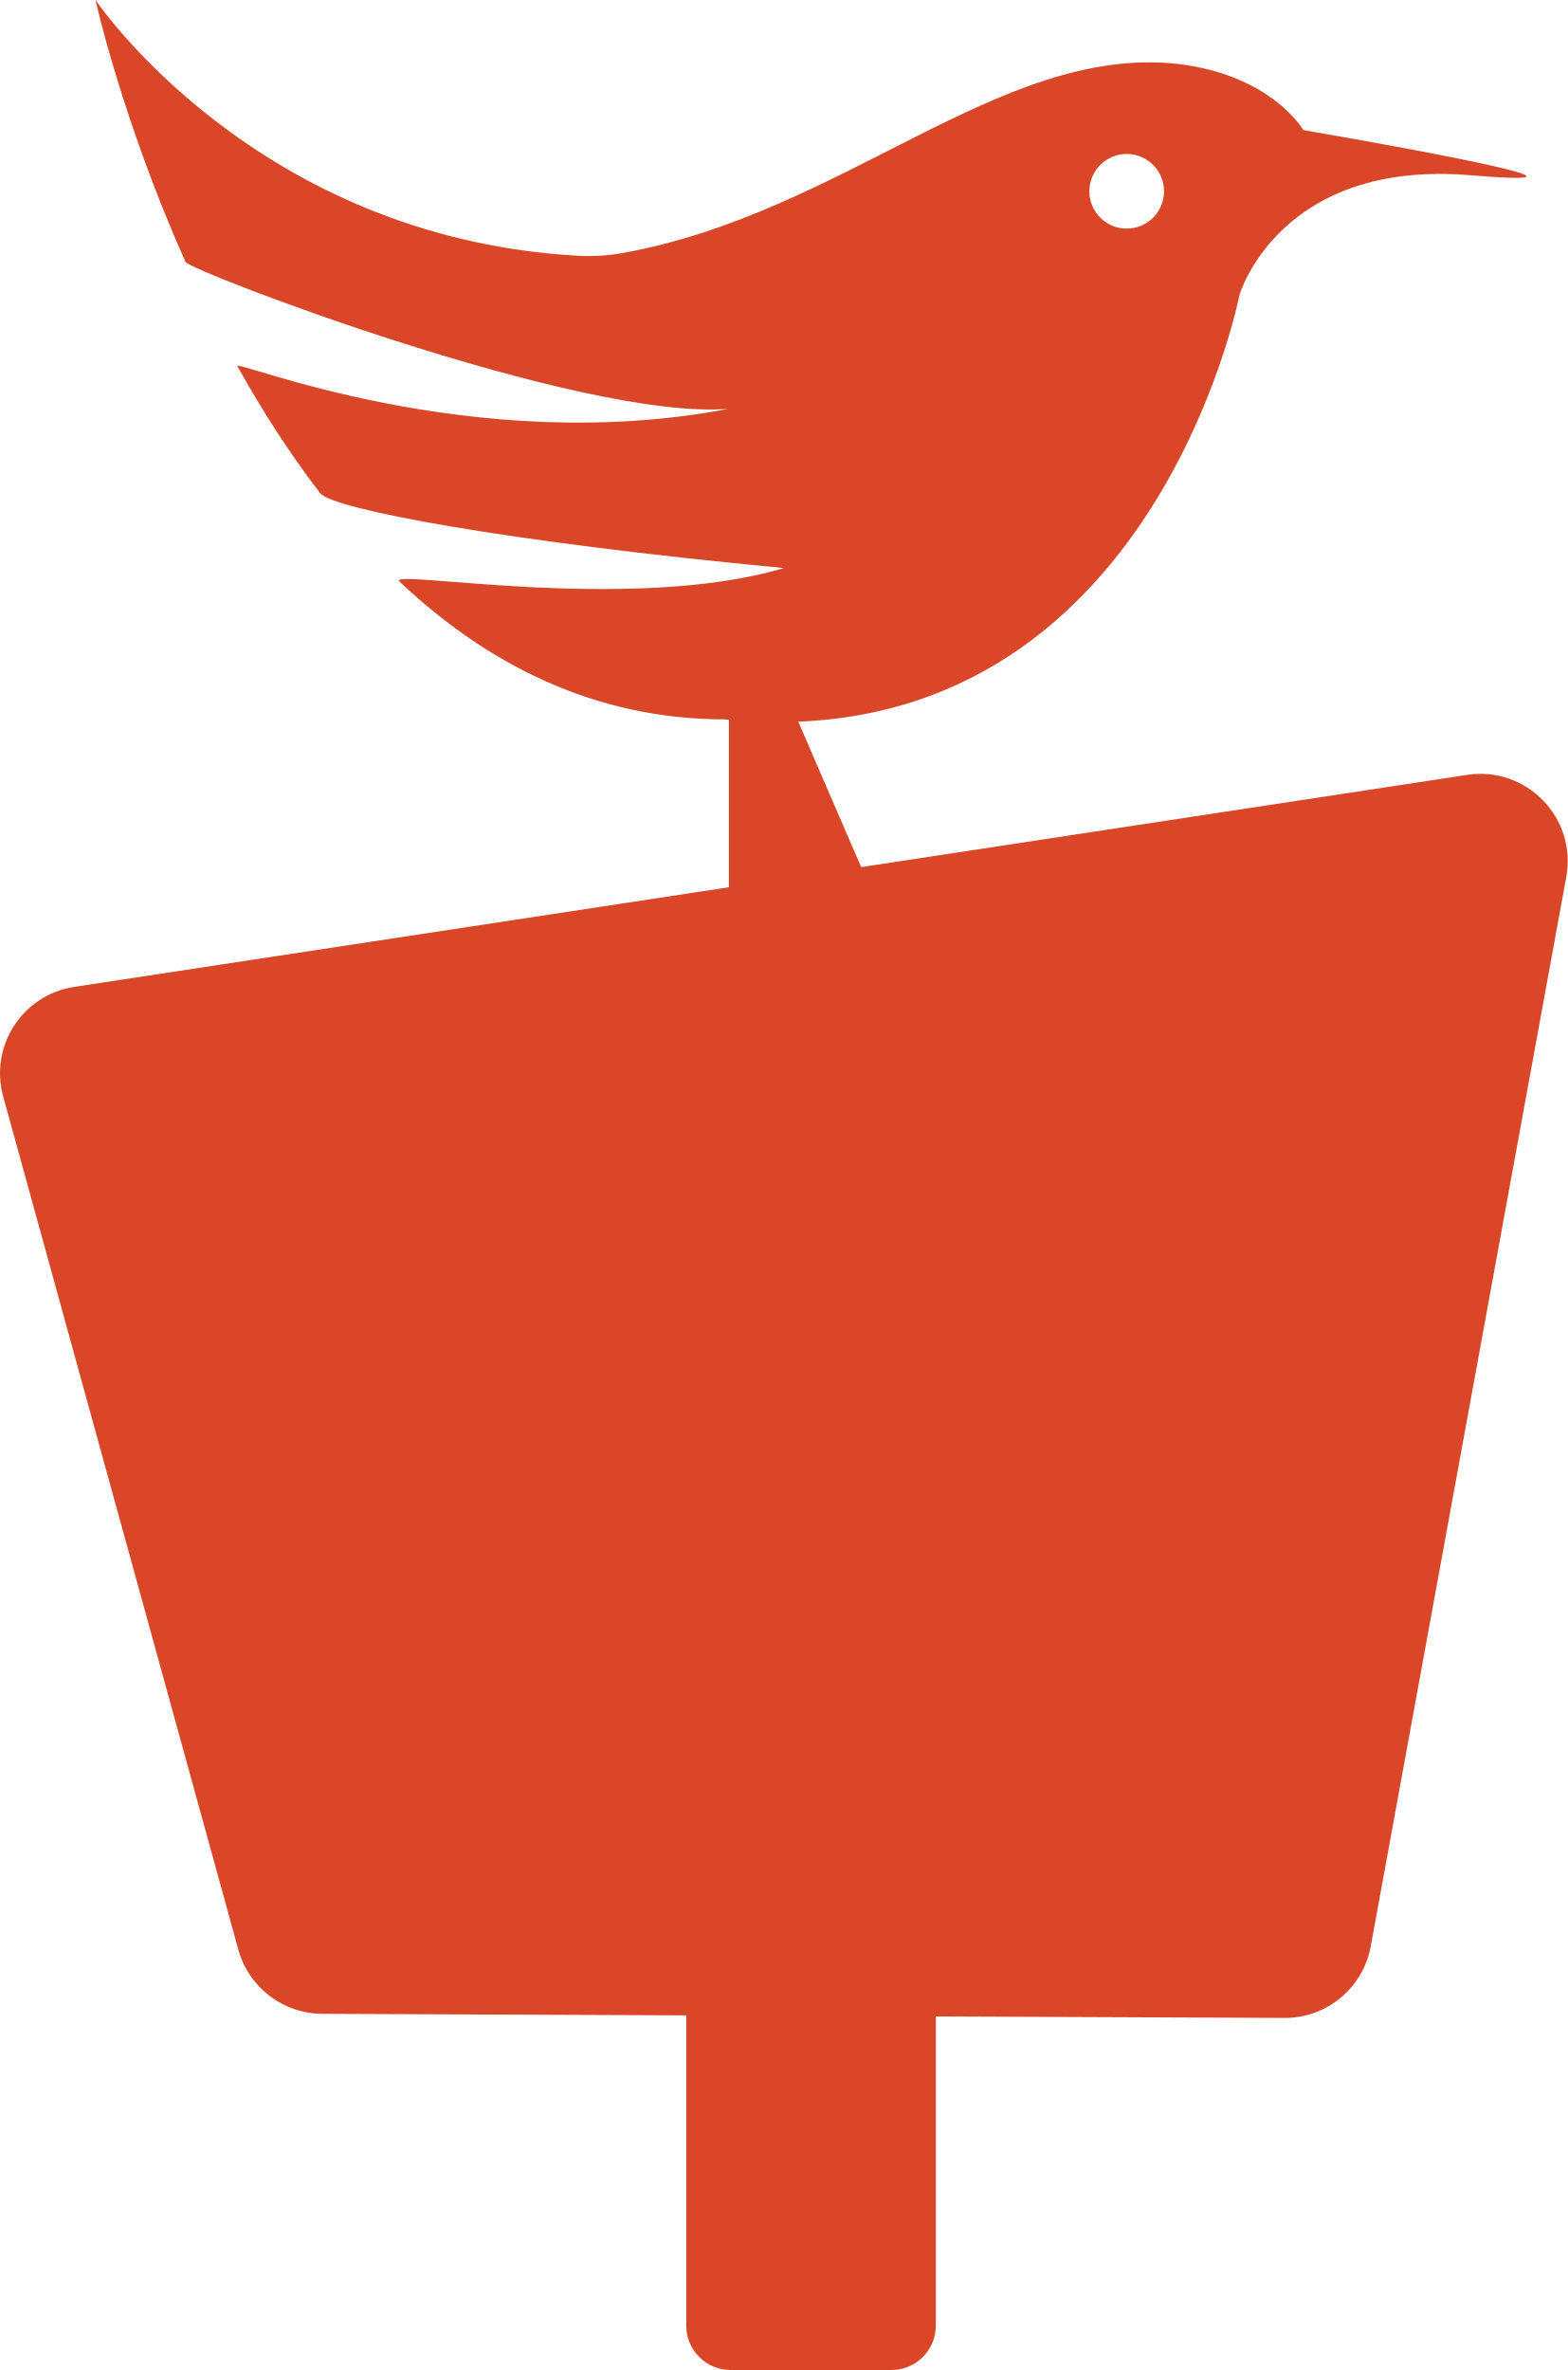
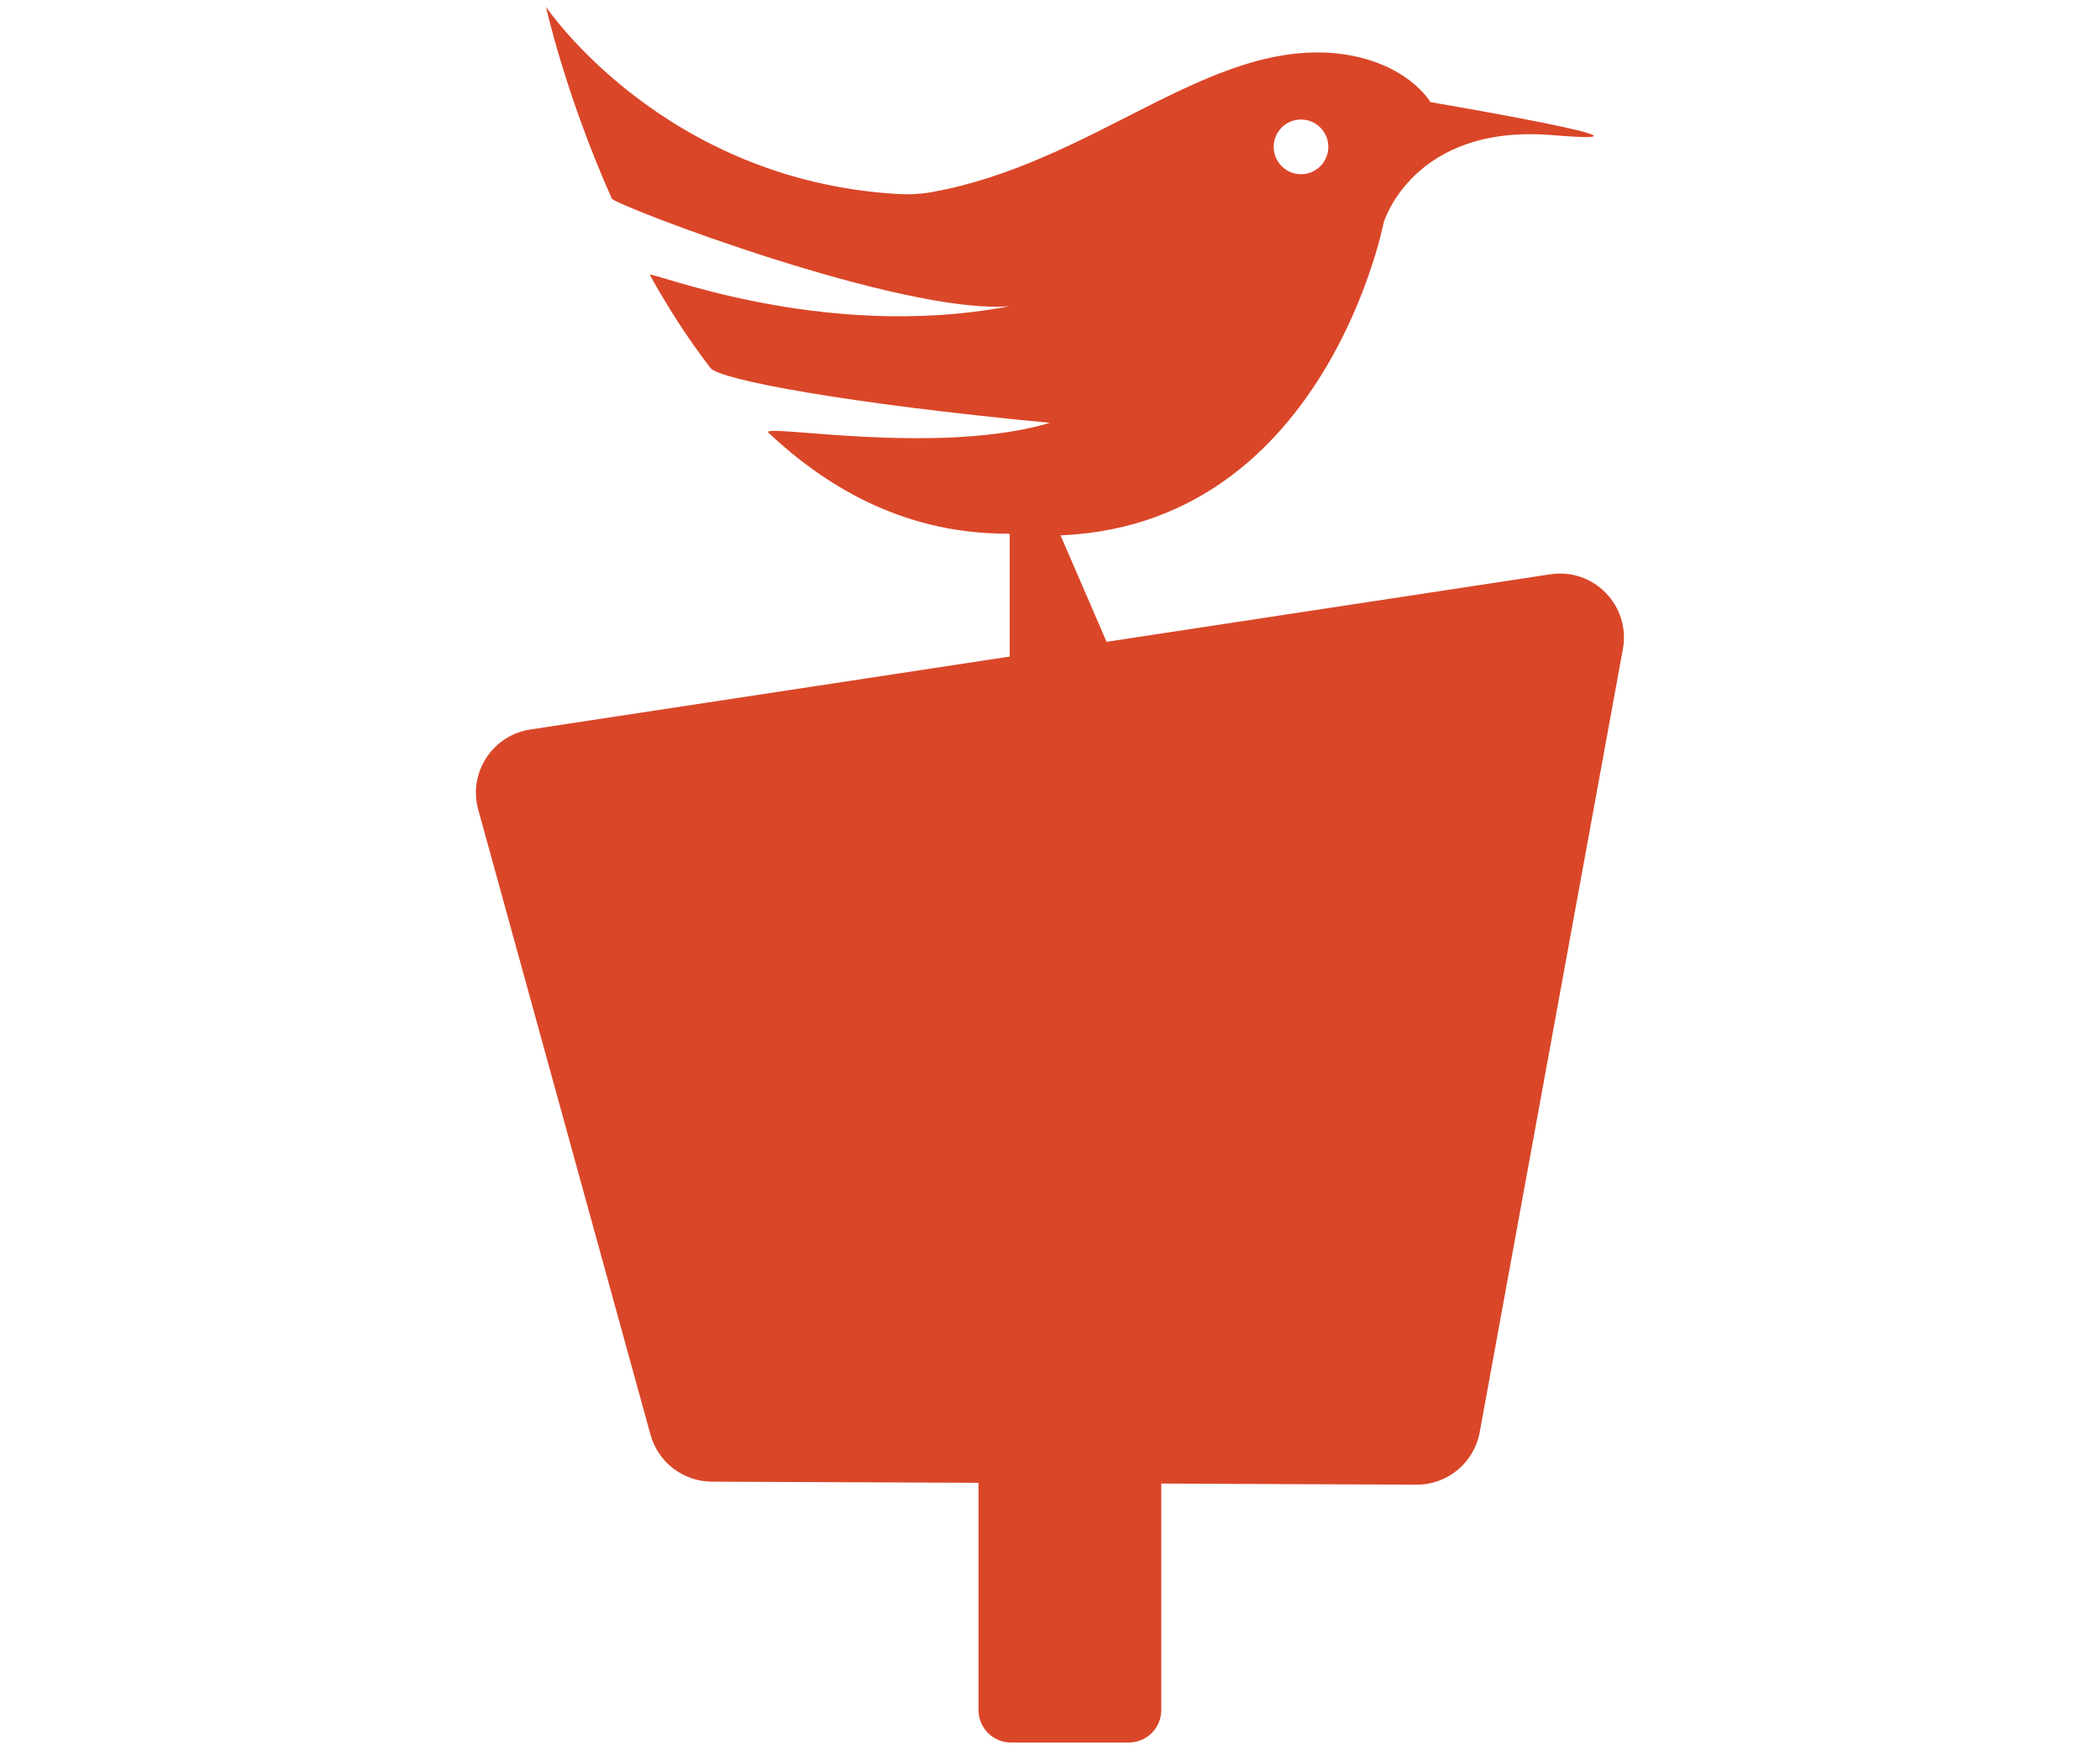
- <svg xmlns="http://www.w3.org/2000/svg" version="1.1" viewBox="0 0 330.94 500.28">
+ <svg xmlns="http://www.w3.org/2000/svg" version="1.1" viewBox="0 0 605.37 504.19">
  <defs>
    <style>
      .cls-1 {
        fill: #da4628;
      }
    </style>
  </defs>
  <g>
    <g id="Layer_1">
-       <path class="cls-1" d="M-840.36,190.43l49.64,180.1c2.2,7.97,9.43,13.51,17.7,13.54l203.12.87c8.94.04,16.61-6.33,18.22-15.13l41.27-225.71c2.28-12.46-8.39-23.46-20.92-21.55l-294.04,44.73c-10.92,1.66-17.94,12.48-15.01,23.13Z" />
+       <path class="cls-1" d="M137.88-335.31l49.64,180.1c2.2,7.97,9.43,13.51,17.7,13.54l203.12.87c8.94.04,16.61-6.33,18.22-15.13l41.27-225.71c2.28-12.46-8.39-23.46-20.92-21.55l-294.04,44.73c-10.92,1.66-17.94,12.48-15.01,23.13Z" />
      <g>
-         <path class="cls-1" d="M-388.19,194.3l49.64,180.1c2.2,7.97,9.43,13.51,17.7,13.54l203.12.87c8.94.04,16.61-6.33,18.22-15.13l41.27-225.71c2.28-12.46-8.39-23.46-20.92-21.55l-294.04,44.73c-10.92,1.66-17.94,12.48-15.01,23.13Z" />
-         <path class="cls-1" d="M-243.98,373.83h52.67v79.94c0,5.16-4.19,9.35-9.35,9.35h-33.98c-5.16,0-9.35-4.19-9.35-9.35v-79.94h0Z" />
+         <path class="cls-1" d="M-487.48,151.73l49.64,180.1c2.2,7.97,9.43,13.51,17.7,13.54l203.12.87c8.94.04,16.61-6.33,18.22-15.13l41.27-225.71c2.28-12.46-8.39-23.46-20.92-21.55l-294.04,44.73c-10.92,1.66-17.94,12.48-15.01,23.13Z" />
+         <path class="cls-1" d="M-343.28,331.26h52.67v79.94c0,5.16-4.19,9.35-9.35,9.35h-33.98c-5.16,0-9.35-4.19-9.35-9.35v-79.94h0Z" />
      </g>
      <g>
-         <path class="cls-1" d="M.67,231.45l49.64,180.1c2.2,7.97,9.43,13.51,17.7,13.54l203.12.87c8.94.04,16.61-6.33,18.22-15.13l41.27-225.71c2.28-12.46-8.39-23.46-20.92-21.55L15.68,208.32c-10.92,1.66-17.94,12.48-15.01,23.13Z" />
-         <path class="cls-1" d="M144.87,410.99h52.67v79.94c0,5.16-4.19,9.35-9.35,9.35h-33.98c-5.16,0-9.35-4.19-9.35-9.35v-79.94h0Z" />
-         <polygon class="cls-1" points="183.56 187.14 163.21 140.08 153.86 140.08 153.86 205.63 183.56 187.14" />
-         <path class="cls-1" d="M275.11,27.46s-6.72-11.77-26.89-14.01c-37.42-3.8-70.14,31.61-116.91,39.98-3.1.56-6.27.73-9.42.55C53.88,50.16,20.16,0,20.16,0c0,0,5.61,25.32,18.99,55.28.85,1.89,83.58,33.62,114.7,31.01-54.65,10.46-104.69-10.72-103.72-8.97,5.08,9.14,10.88,18.24,17.46,26.79,2.55,3.32,38.71,10.19,97.87,15.8-32.64,9.71-84.17,0-81.13,2.86,18.2,17.16,40.84,29.08,68.62,29.08,89.65,8.96,108.7-89.65,108.7-89.65,0,0,8.4-28.58,48.75-25.21,40.34,3.36-35.3-9.53-35.3-9.53ZM237.83,48.26c-4.35,0-7.88-3.53-7.88-7.88s3.53-7.88,7.88-7.88,7.88,3.53,7.88,7.88-3.53,7.88-7.88,7.88Z" />
+         <path class="cls-1" d="M137.88,233.41l49.64,180.1c2.2,7.97,9.43,13.51,17.7,13.54l203.12.87c8.94.04,16.61-6.33,18.22-15.13l41.27-225.71c2.28-12.46-8.39-23.46-20.92-21.55l-294.04,44.73c-10.92,1.66-17.94,12.48-15.01,23.13Z" />
+         <path class="cls-1" d="M282.09,412.95h52.67v79.94c0,5.16-4.19,9.35-9.35,9.35h-33.98c-5.16,0-9.35-4.19-9.35-9.35v-79.94h0Z" />
+         <polygon class="cls-1" points="320.77 189.1 300.42 142.04 291.07 142.04 291.07 207.59 320.77 189.1" />
+         <path class="cls-1" d="M412.32,29.41s-6.72-11.77-26.89-14.01c-37.42-3.8-70.14,31.61-116.91,39.98-3.1.56-6.27.73-9.42.55C191.1,52.12,157.38,1.96,157.38,1.96c0,0,5.61,25.32,18.99,55.28.85,1.89,83.58,33.62,114.7,31.01-54.65,10.46-104.69-10.72-103.72-8.97,5.08,9.14,10.88,18.24,17.46,26.79,2.55,3.32,38.71,10.19,97.87,15.8-32.64,9.71-84.17,0-81.13,2.86,18.2,17.16,40.84,29.08,68.62,29.08,89.65,8.96,108.7-89.65,108.7-89.65,0,0,8.4-28.58,48.75-25.21,40.34,3.36-35.3-9.53-35.3-9.53ZM375.04,50.21c-4.35,0-7.88-3.53-7.88-7.88s3.53-7.88,7.88-7.88,7.88,3.53,7.88,7.88-3.53,7.88-7.88,7.88Z" />
      </g>
      <g>
-         <path class="cls-1" d="M-1462.06,231.45l49.64,180.1c2.2,7.97,9.43,13.51,17.7,13.54l203.12.87c8.94.04,16.61-6.33,18.22-15.13l41.27-225.71c2.28-12.46-8.39-23.46-20.92-21.55l-294.04,44.73c-10.92,1.66-17.94,12.48-15.01,23.13Z" />
-         <path class="cls-1" d="M-1317.86,410.99h52.67v79.94c0,5.16-4.19,9.35-9.35,9.35h-33.98c-5.16,0-9.35-4.19-9.35-9.35v-79.94h0Z" />
+         <path class="cls-1" d="M-490.94-288.82l49.64,180.1c2.2,7.97,9.43,13.51,17.7,13.54l203.12.87c8.94.04,16.61-6.33,18.22-15.13l41.27-225.71c2.28-12.46-8.39-23.46-20.92-21.55l-294.04,44.73c-10.92,1.66-17.94,12.48-15.01,23.13Z" />
+         <path class="cls-1" d="M-346.74-109.29h52.67V-29.35c0,5.16-4.19,9.35-9.35,9.35h-33.98c-5.16,0-9.35-4.19-9.35-9.35v-79.94h0Z" />
        <g>
-           <path class="cls-1" d="M-1435.02,212.21l-16.95-39.2c-.89-2.07-2.93-3.4-5.18-3.4h0c-3.12,0-5.64,2.53-5.64,5.64v49.75c0,4.43,4.87,7.13,8.63,4.79l16.95-10.55c2.37-1.48,3.31-4.47,2.2-7.03Z" />
-           <path class="cls-1" d="M-1341.55,56.98s-6.72-11.77-26.89-14.01c-37.42-3.8-70.14,31.61-116.91,39.98-3.1.56-6.27.73-9.42.55-67.99-3.82-101.71-53.97-101.71-53.97,0,0,5.61,25.32,18.99,55.28.85,1.89,83.58,33.62,114.7,31.01-54.65,10.46-104.69-10.72-103.72-8.97,5.08,9.14,10.88,18.24,17.46,26.79,2.55,3.32,38.71,10.19,97.87,15.8-32.64,9.71-84.17,0-81.13,2.86,18.2,17.16,40.84,29.08,68.62,29.08,89.65,8.96,108.7-89.65,108.7-89.65,0,0,8.4-28.58,48.75-25.21,40.34,3.36-35.3-9.53-35.3-9.53ZM-1378.82,77.78c-4.35,0-7.88-3.53-7.88-7.88s3.53-7.88,7.88-7.88,7.88,3.53,7.88,7.88-3.53,7.88-7.88,7.88Z" />
+           <path class="cls-1" d="M-463.9-308.06l-16.95-39.2c-.89-2.07-2.93-3.4-5.18-3.4h0c-3.12,0-5.64,2.53-5.64,5.64v49.75c0,4.43,4.87,7.13,8.63,4.79l16.95-10.55c2.37-1.48,3.31-4.47,2.2-7.03Z" />
+           <path class="cls-1" d="M-370.42-463.29s-6.72-11.77-26.89-14.01c-37.42-3.8-70.14,31.61-116.91,39.98-3.1.56-6.27.73-9.42.55-67.99-3.82-101.71-53.97-101.71-53.97,0,0,5.61,25.32,18.99,55.28.85,1.89,83.58,33.62,114.7,31.01-54.65,10.46-104.69-10.72-103.72-8.97,5.08,9.14,10.88,18.24,17.46,26.79,2.55,3.32,38.71,10.19,97.87,15.8-32.64,9.71-84.17,0-81.13,2.86,18.2,17.16,40.84,29.08,68.62,29.08,89.65,8.96,108.7-89.65,108.7-89.65,0,0,8.4-28.58,48.75-25.21,40.34,3.36-35.3-9.53-35.3-9.53ZM-407.7-442.49c-4.35,0-7.88-3.53-7.88-7.88s3.53-7.88,7.88-7.88,7.88,3.53,7.88,7.88-3.53,7.88-7.88,7.88Z" />
        </g>
        <g>
-           <path class="cls-1" d="M-1134.01,173.52l-16.15-37.36h-9.35v65.56l20.72-12.9c5.16-3.21,7.19-9.72,4.78-15.3Z" />
-           <path class="cls-1" d="M-1038.27,23.54s-6.72-11.77-26.89-14.01c-37.42-3.8-70.14,31.61-116.91,39.98-3.1.56-6.27.73-9.42.55-67.99-3.82-101.71-53.97-101.71-53.97,0,0,5.61,25.32,18.99,55.28.85,1.89,83.58,33.62,114.7,31.01-54.65,10.46-104.69-10.72-103.72-8.97,5.08,9.14,10.88,18.24,17.46,26.79,2.55,3.32,38.71,10.19,97.87,15.8-32.64,9.71-84.17,0-81.13,2.86,18.2,17.16,40.84,29.08,68.62,29.08,89.65,8.96,108.7-89.65,108.7-89.65,0,0,8.4-28.58,48.75-25.21,40.34,3.36-35.3-9.53-35.3-9.53ZM-1075.54,44.34c-4.35,0-7.88-3.53-7.88-7.88s3.53-7.88,7.88-7.88,7.88,3.53,7.88,7.88-3.53,7.88-7.88,7.88Z" />
+           <path class="cls-1" d="M-162.89-346.75l-16.15-37.36h-9.35v65.56l20.72-12.9c5.16-3.21,7.19-9.72,4.78-15.3Z" />
+           <path class="cls-1" d="M-67.15-496.74s-6.72-11.77-26.89-14.01c-37.42-3.8-70.14,31.61-116.91,39.98-3.1.56-6.27.73-9.42.55-67.99-3.82-101.71-53.97-101.71-53.97,0,0,5.61,25.32,18.99,55.28.85,1.89,83.58,33.62,114.7,31.01-54.65,10.46-104.69-10.72-103.72-8.97,5.08,9.14,10.88,18.24,17.46,26.79,2.55,3.32,38.71,10.19,97.87,15.8-32.64,9.71-84.17,0-81.13,2.86,18.2,17.16,40.84,29.08,68.62,29.08,89.65,8.96,108.7-89.65,108.7-89.65,0,0,8.4-28.58,48.75-25.21,40.34,3.36-35.3-9.53-35.3-9.53ZM-104.42-475.94c-4.35,0-7.88-3.53-7.88-7.88s3.53-7.88,7.88-7.88,7.88,3.53,7.88,7.88-3.53,7.88-7.88,7.88Z" />
        </g>
      </g>
    </g>
  </g>
</svg>
